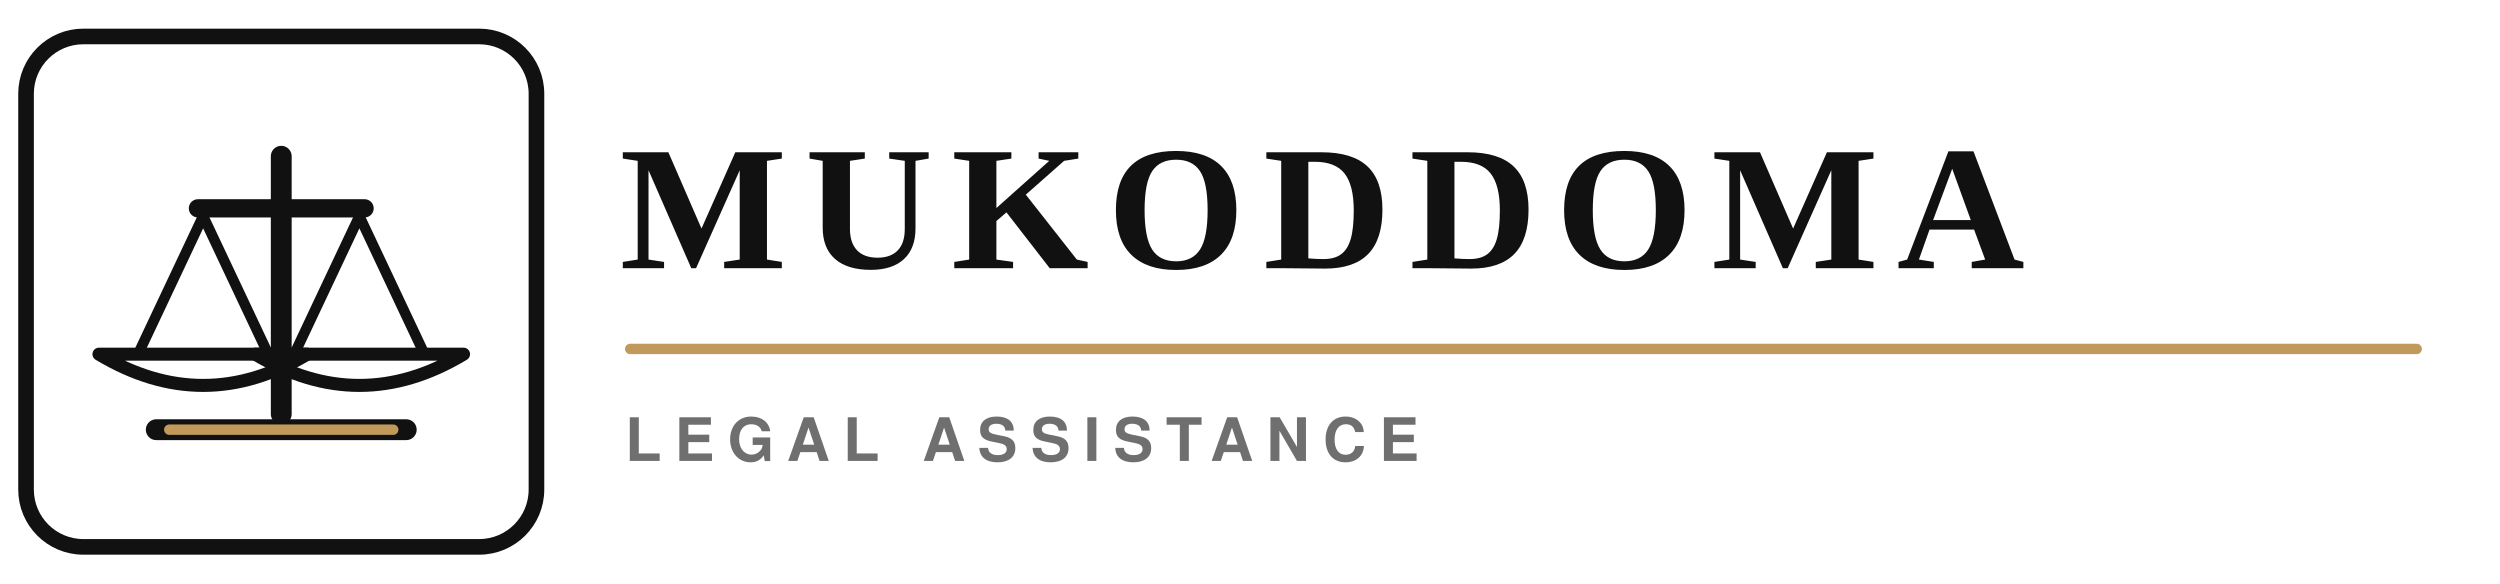
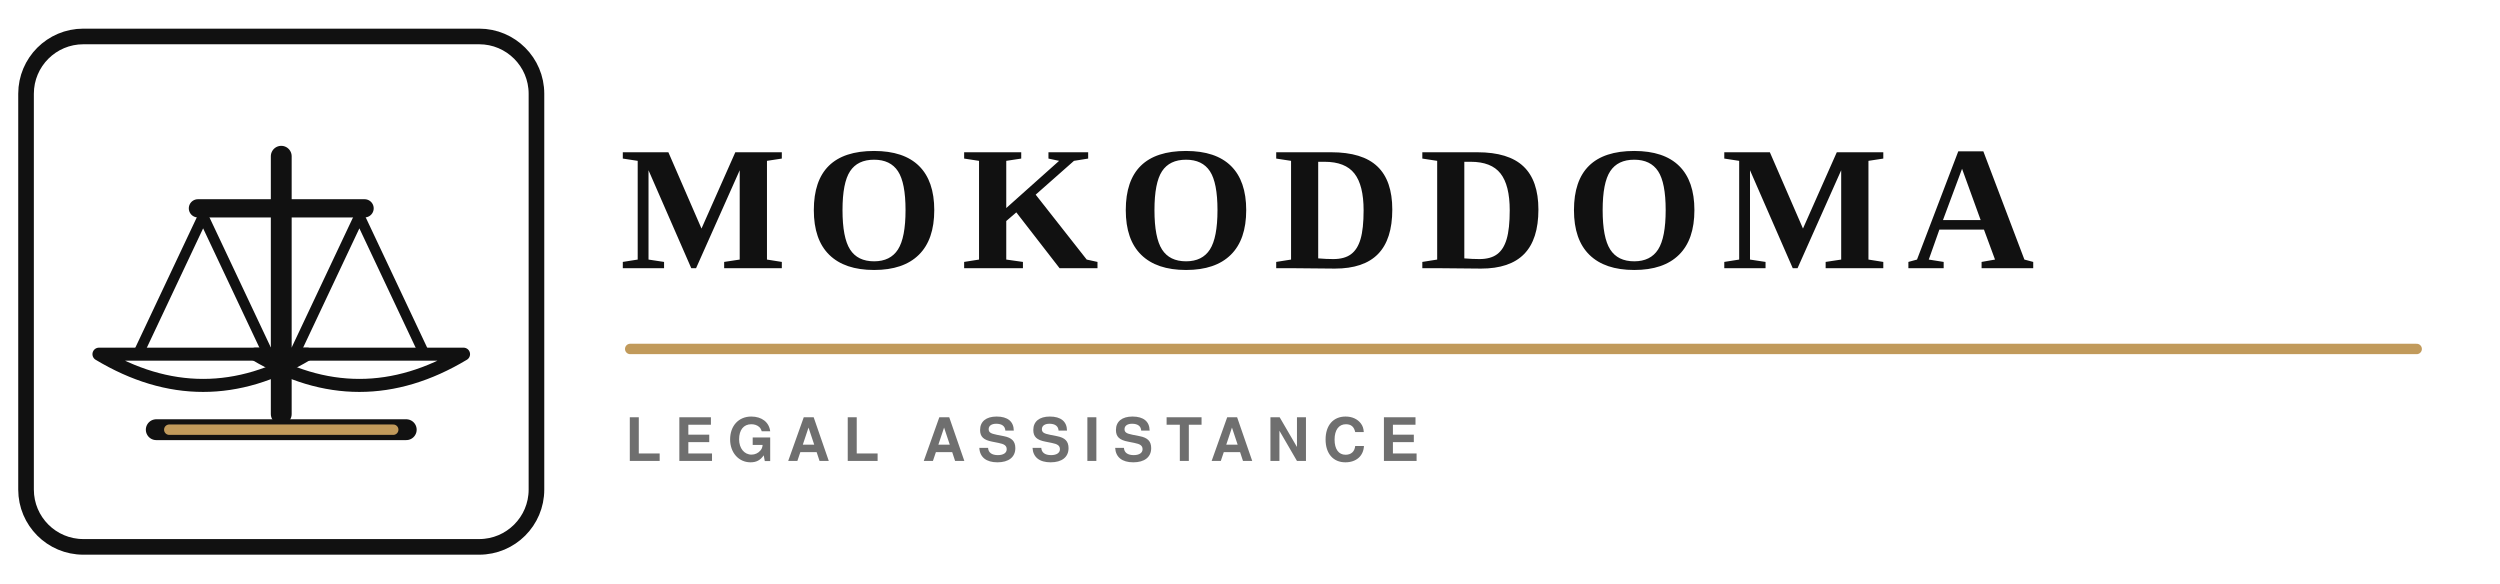
<svg xmlns="http://www.w3.org/2000/svg" width="960" height="224" viewBox="0 0 960 224">
  <g transform="translate(10 14)" fill="none" stroke-linecap="round" stroke-linejoin="round">
    <rect x="0" y="0" width="196" height="196" rx="22" fill="none" stroke="#111111" stroke-width="6" />
    <path d="M50 151H146" stroke="#111111" stroke-width="8" />
    <path d="M98 46V145" stroke="#111111" stroke-width="8" />
    <path d="M66 66H130" stroke="#111111" stroke-width="7" />
    <path d="M55 151H141" stroke="#C19A5B" stroke-width="4" />
    <path d="M68 69L43 122M68 69L93 122" stroke="#111111" stroke-width="4" />
    <path d="M28 122Q68 146 108 122Z" stroke="#111111" stroke-width="5" />
    <path d="M128 69L103 122M128 69L153 122" stroke="#111111" stroke-width="4" />
    <path d="M88 122Q128 146 168 122Z" stroke="#111111" stroke-width="5" />
  </g>
  <g transform="translate(238 37)">
-     <text x="0" y="66" font-family="Georgia, 'Times New Roman', serif" font-size="68" font-weight="700" letter-spacing="7" fill="#111111">MUKODDOMA</text>
+     <text x="0" y="66" font-family="Georgia, 'Times New Roman', serif" font-size="68" font-weight="700" letter-spacing="7" fill="#111111">MOKODDOMA</text>
    <path d="M4 97H690" stroke="#C19A5B" stroke-width="4" stroke-linecap="round" />
    <text x="2" y="140" font-family="Avenir Next, Helvetica, Arial, sans-serif" font-size="23" font-weight="600" letter-spacing="5" fill="#6F6F6F">LEGAL ASSISTANCE</text>
  </g>
</svg>
